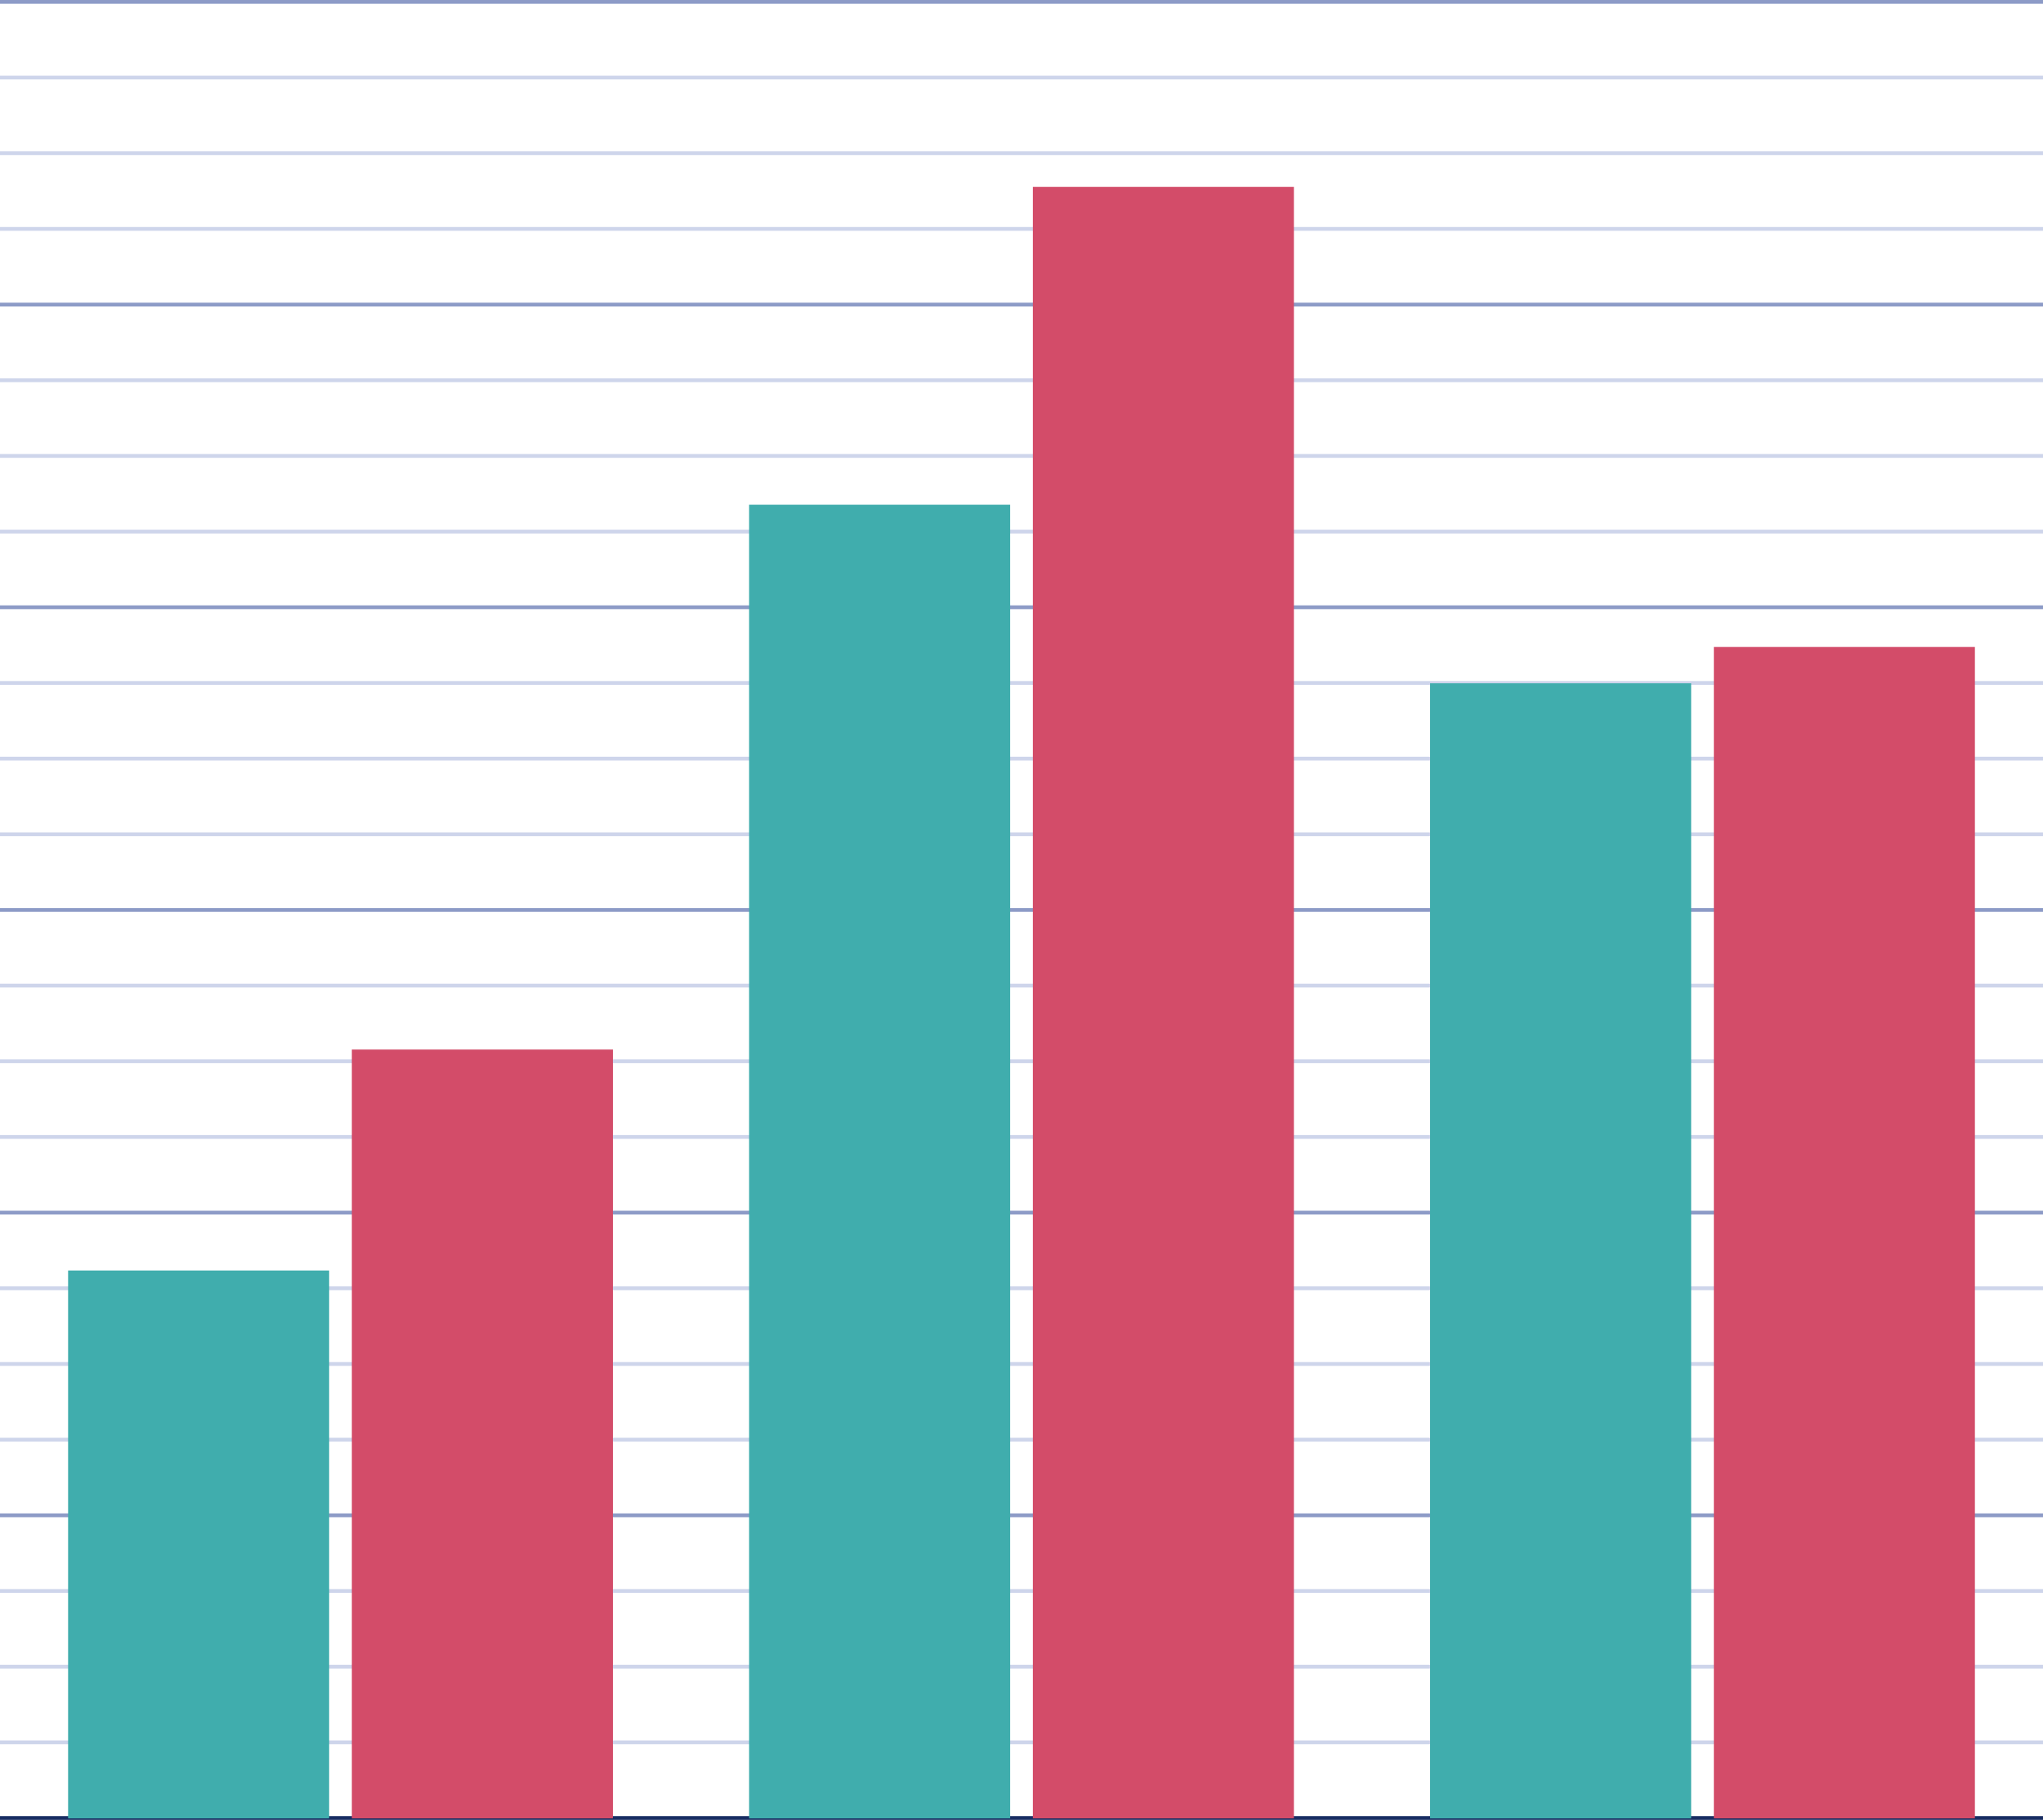
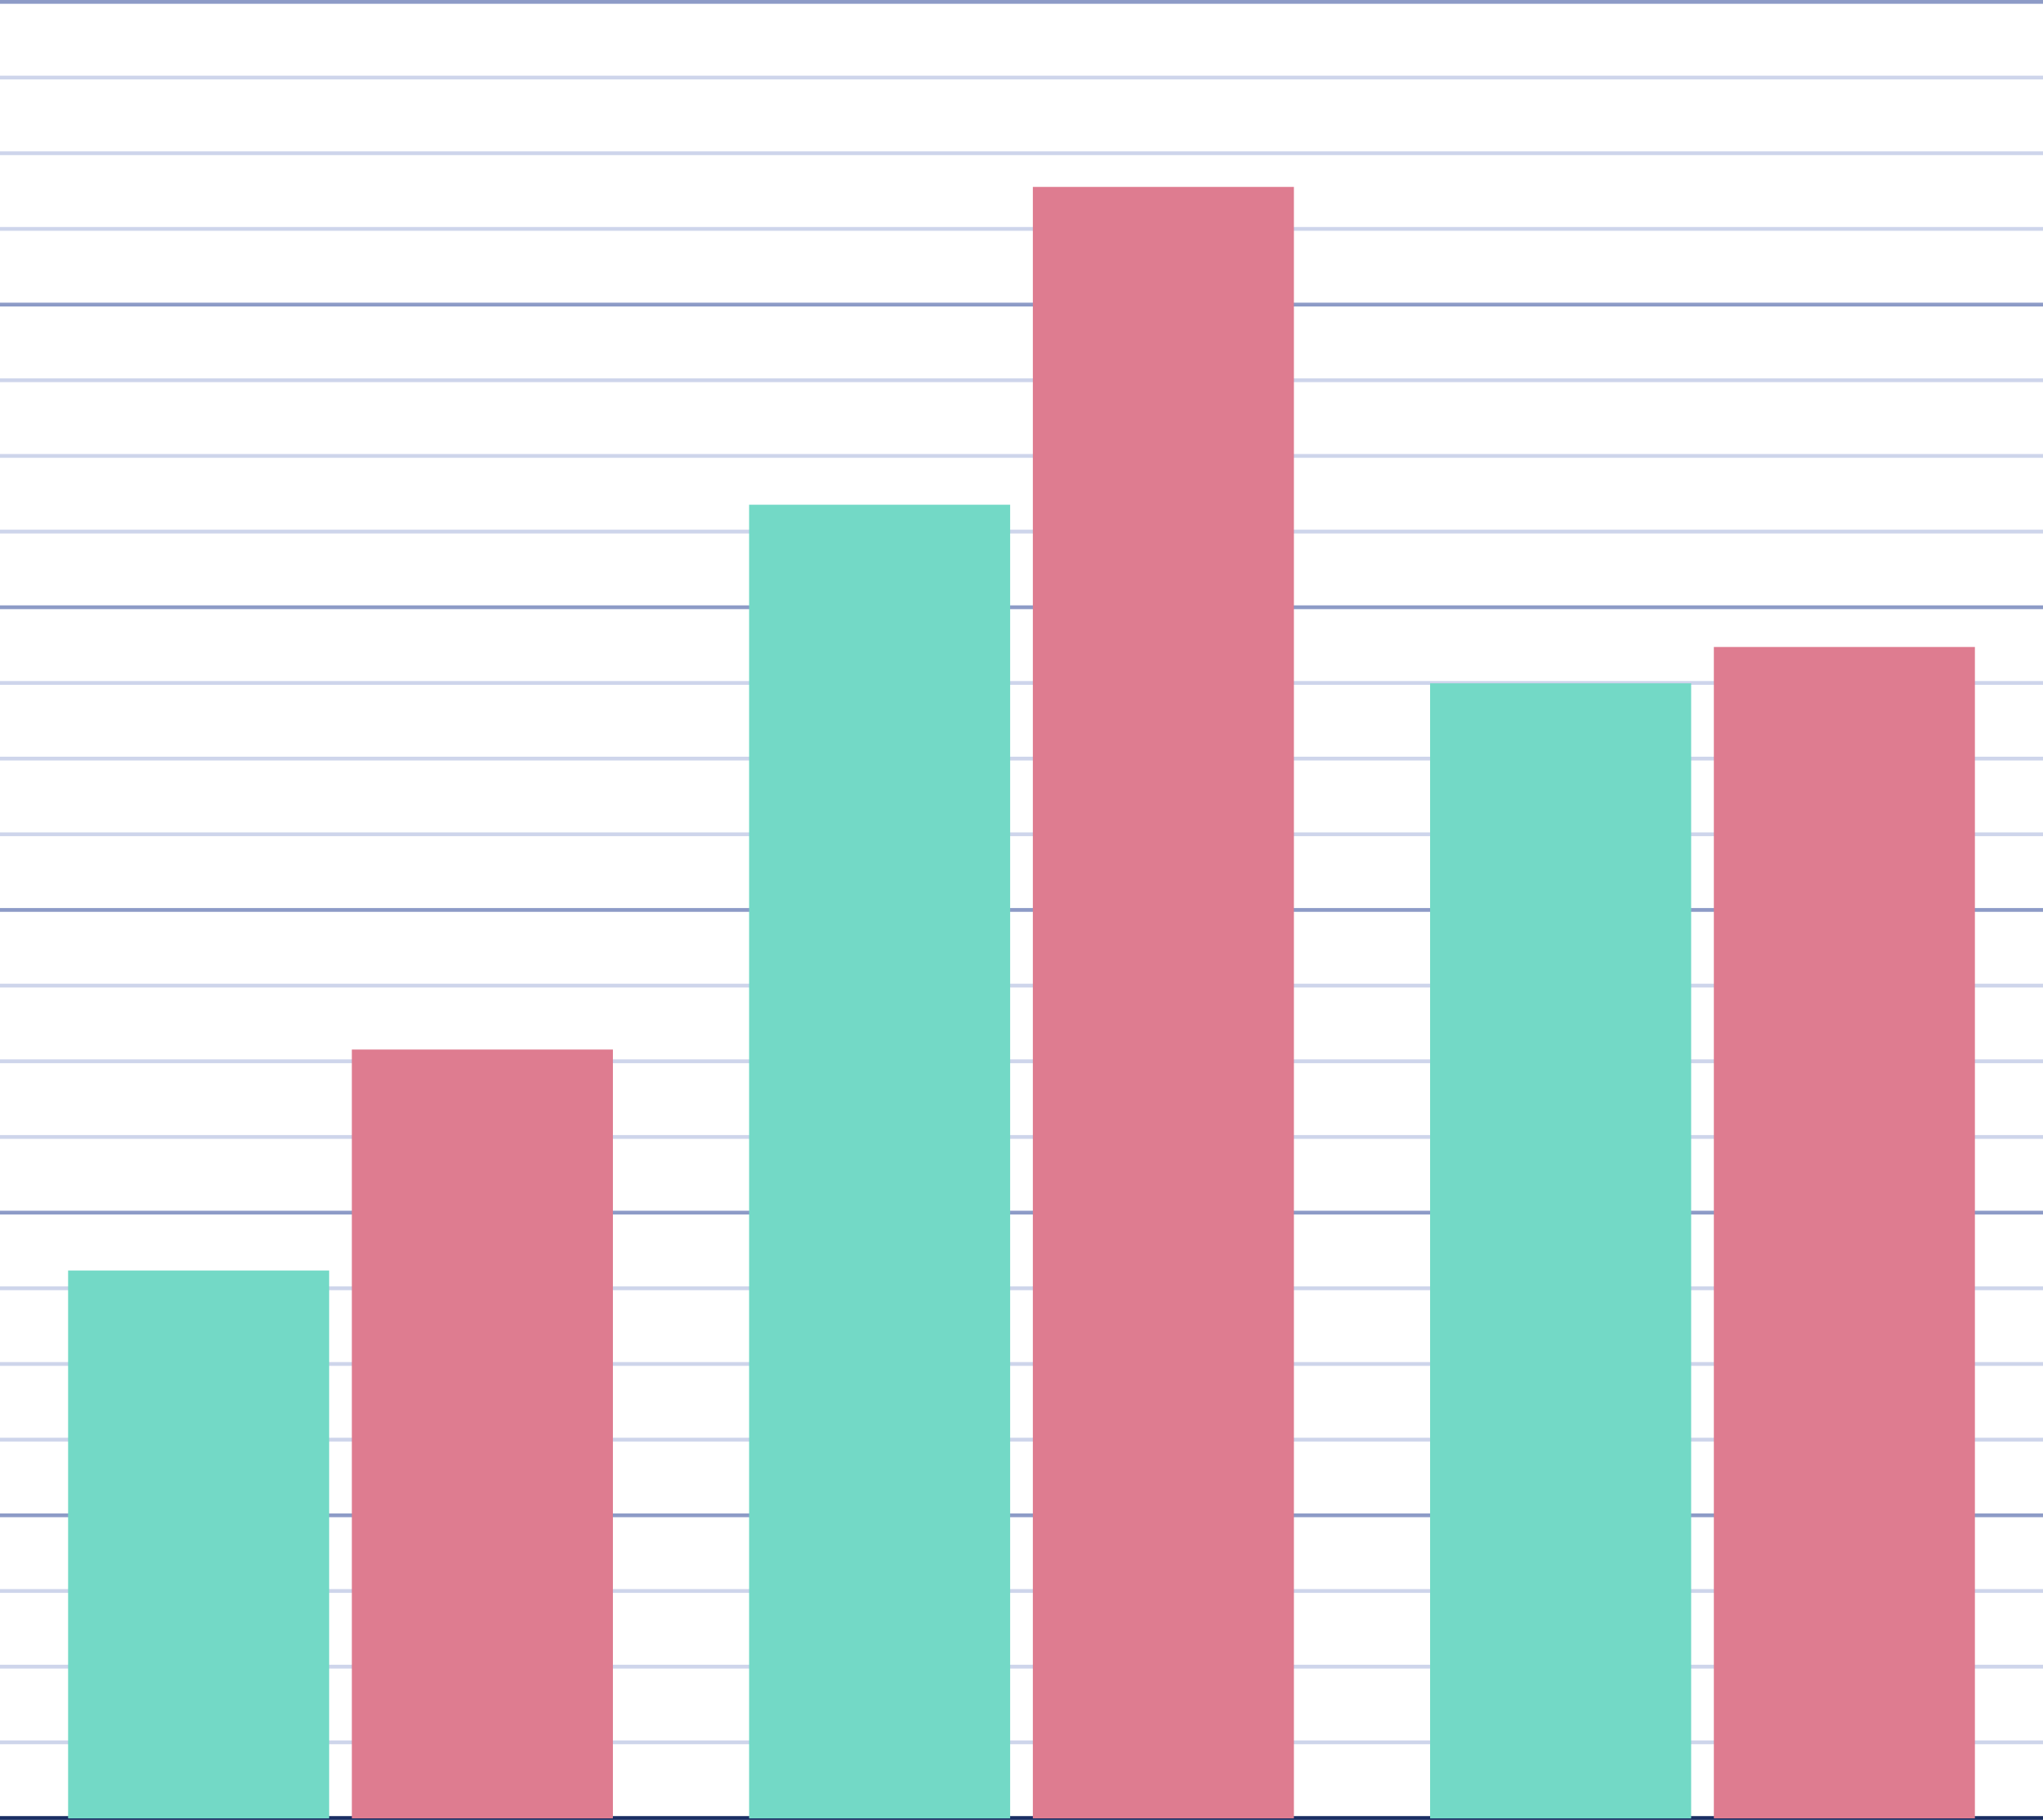
<svg xmlns="http://www.w3.org/2000/svg" version="1.1" id="Layer_1" x="0px" y="0px" viewBox="0 0 540 481" style="enable-background:new 0 0 540 481;" preserveAspectRatio="none" xml:space="preserve">
  <style type="text/css">
	.st0{fill:#192E63;}
	.st1{fill:#8D9BC7;}
	.st2{fill:#CED5EB;}
- 	.st3{fill:#D34C69;}
- 	.st4{fill:#40ADAD;}
+ 	.st3{fill:#DE7C90;}
+ 	.st4{fill:#73D9C6;}
</style>
  <g>
    <rect y="480" class="st0" width="540" height="1" />
    <rect y="320" class="st1" width="540" height="1" />
    <rect y="400" class="st1" width="540" height="1" />
    <rect y="240" class="st1" width="540" height="1" />
    <rect y="160" class="st1" width="540" height="1" />
    <rect y="80" class="st1" width="540" height="1" />
    <rect y="100" class="st2" width="540" height="1" />
    <rect y="140" class="st2" width="540" height="1" />
    <rect y="120" class="st2" width="540" height="1" />
    <rect y="180" class="st2" width="540" height="1" />
    <rect y="220" class="st2" width="540" height="1" />
    <rect y="200" class="st2" width="540" height="1" />
    <rect y="260" class="st2" width="540" height="1" />
    <rect y="300" class="st2" width="540" height="1" />
    <rect y="280" class="st2" width="540" height="1" />
    <rect y="340" class="st2" width="540" height="1" />
    <rect y="380" class="st2" width="540" height="1" />
    <rect y="360" class="st2" width="540" height="1" />
    <rect y="420" class="st2" width="540" height="1" />
    <rect y="460" class="st2" width="540" height="1" />
    <rect y="440" class="st2" width="540" height="1" />
    <rect class="st1" width="540" height="1" />
    <rect y="20" class="st2" width="540" height="1" />
    <rect y="60" class="st2" width="540" height="1" />
    <rect y="40" class="st2" width="540" height="1" />
  </g>
  <g>
    <g>
      <rect x="453" y="171" class="st3" width="69" height="309.6" />
      <rect x="378" y="180.6" class="st4" width="69" height="300" />
    </g>
    <g>
      <rect x="198" y="133.4" class="st4" width="69" height="347.2" />
      <rect x="273" y="49.4" class="st3" width="69" height="431.2" />
    </g>
    <g>
      <rect x="18" y="335.8" class="st4" width="69" height="144.8" />
      <rect x="93" y="277.4" class="st3" width="69" height="203.2" />
    </g>
  </g>
</svg>
